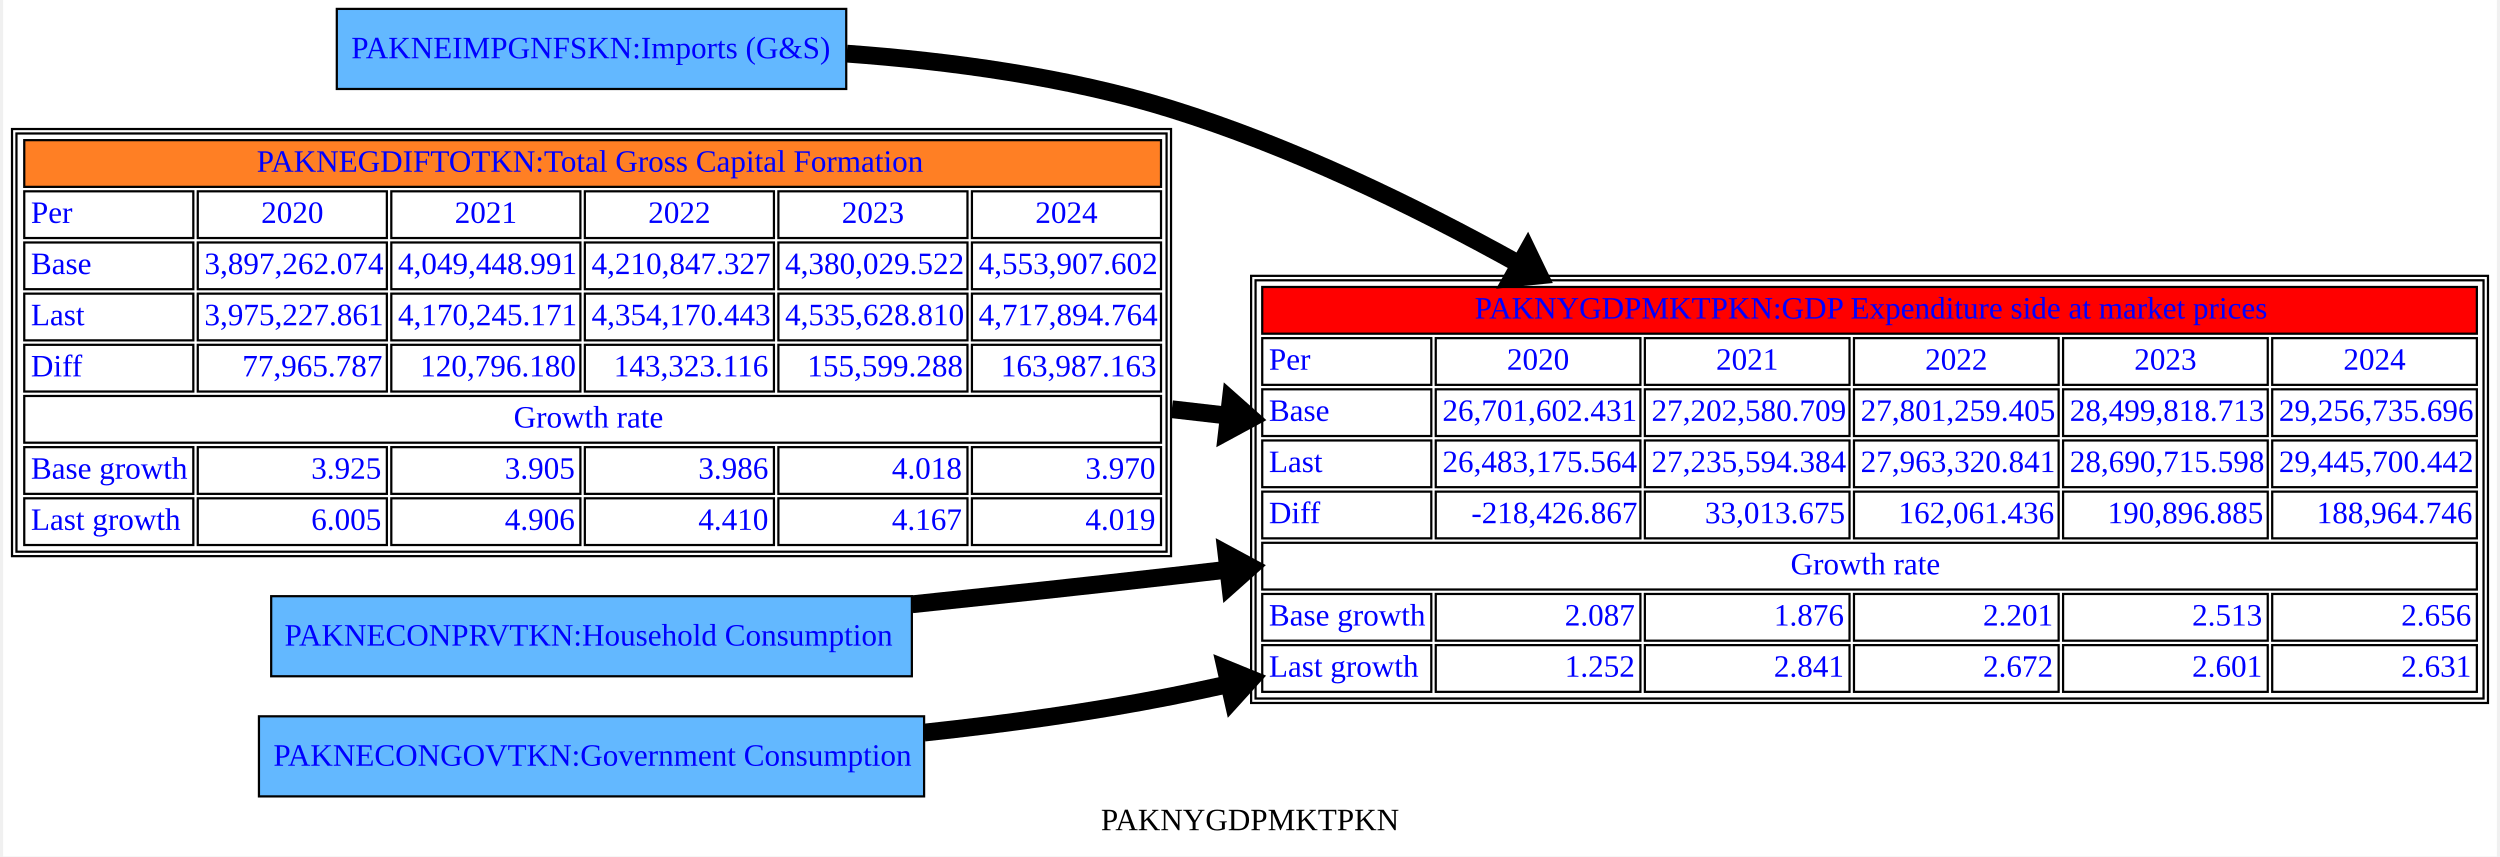
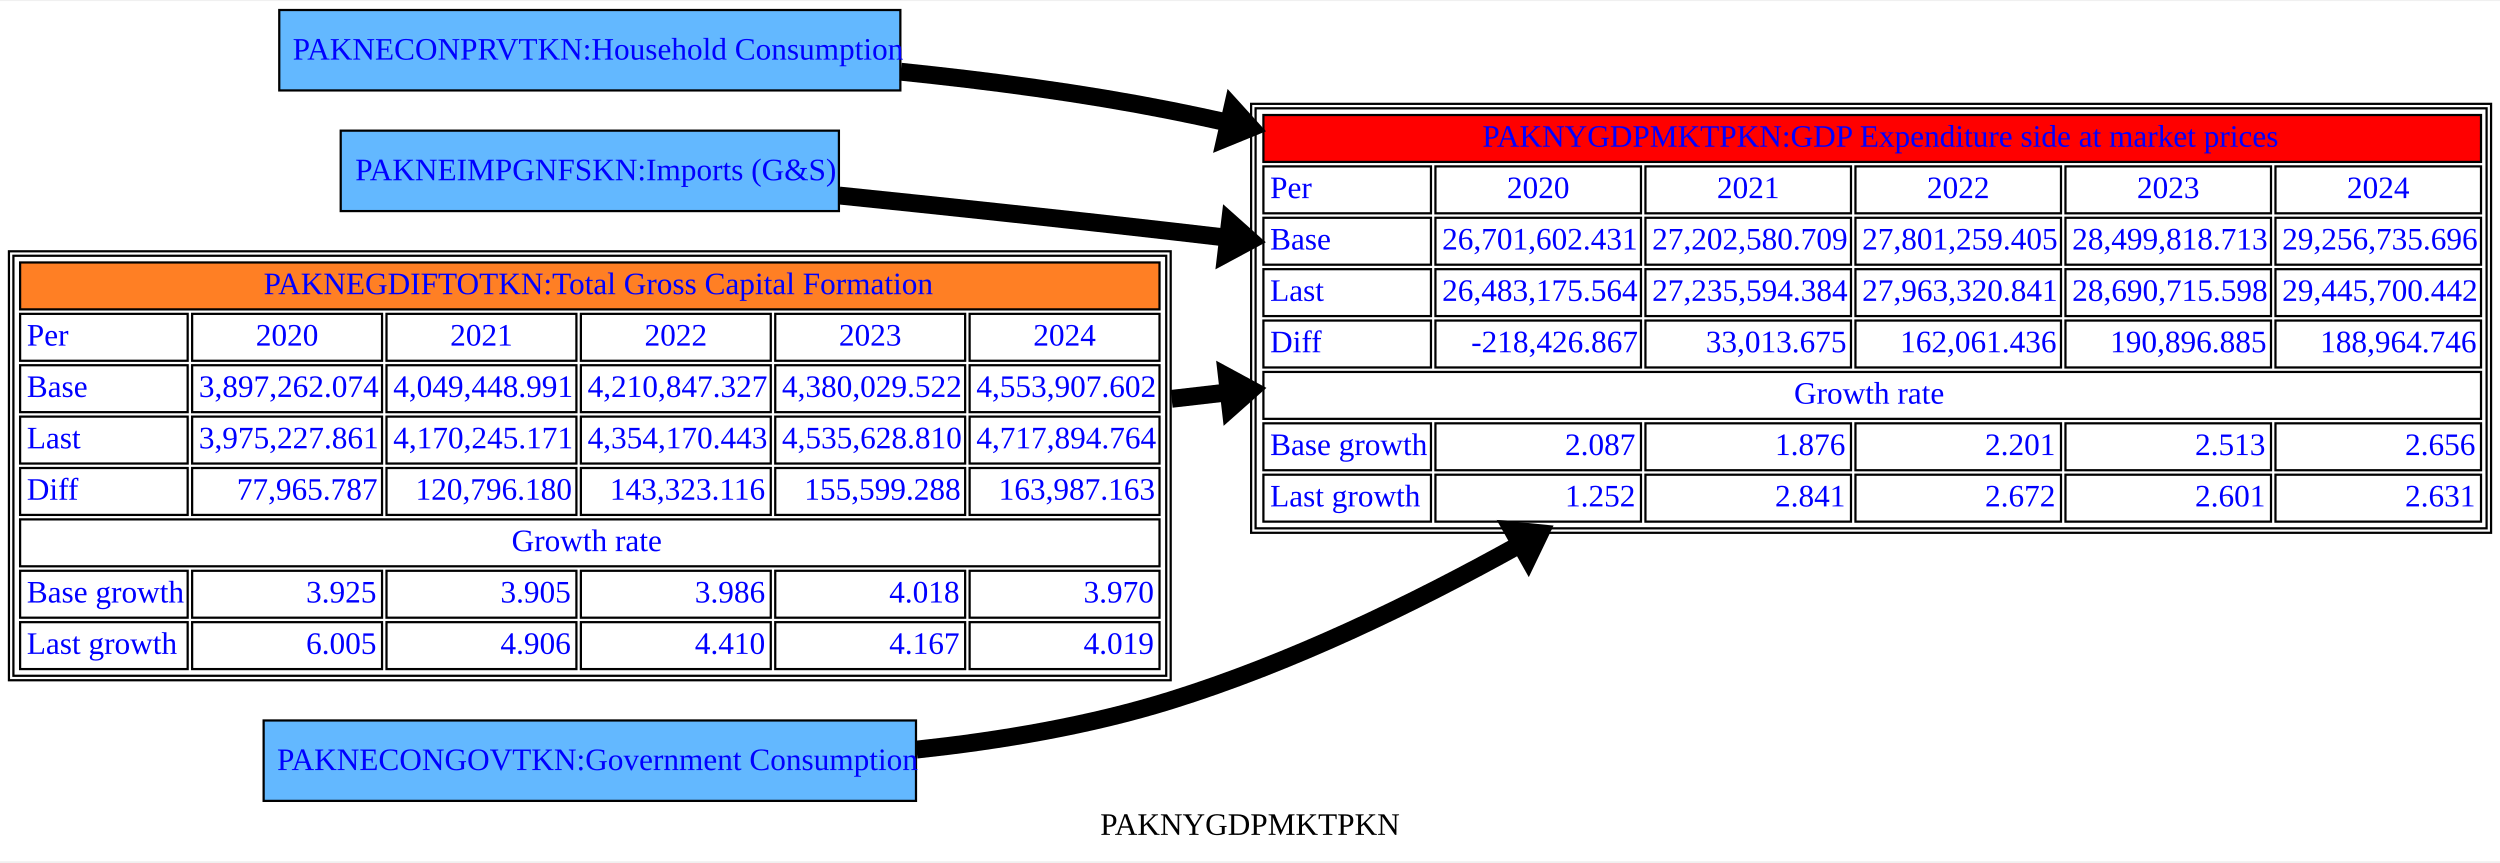
- <svg xmlns="http://www.w3.org/2000/svg" xmlns:xlink="http://www.w3.org/1999/xlink" width="432pt" height="148pt" viewBox="0.00 0.00 432.00 148.37">
-   <g id="graph0" class="graph" transform="scale(0.38537 0.38537) rotate(0) translate(4 381)">
-     <polygon fill="white" stroke="none" points="-4,4 -4,-381 1117,-381 1117,4 -4,4" />
-     <text text-anchor="middle" x="556.5" y="-7.8" font-family="Times New Roman,serif" font-size="14.00">PAKNYGDPMKTPKN</text>
+ <svg xmlns="http://www.w3.org/2000/svg" xmlns:xlink="http://www.w3.org/1999/xlink" width="432pt" height="149pt" viewBox="0.00 0.00 432.00 148.63">
+   <g id="graph0" class="graph" transform="scale(0.386059 0.386059) rotate(0) translate(4 381)">
+     <polygon fill="white" stroke="transparent" points="-4,4 -4,-381 1115,-381 1115,4 -4,4" />
+     <text text-anchor="middle" x="555.5" y="-7.8" font-family="Times New Roman,serif" font-size="14.00">PAKNYGDPMKTPKN</text>
    <g id="node1" class="node">
      <g id="a_node1">
+         <a xlink:title="Household Consumption FRML &lt;Z,EXO&gt; PAKNECONPRVTKN = (PAKNECONPRVTKN(-1)*EXP(-PAKNECONPRVTKN_A+ (-0.2*(LOG(PAKNECONPRVTKN(-1))-LOG((PAKNYYWBTOTLCN(-1)*(1-PAKGGREVDRCTXN(-1)/100))/PAKNECONPRVTXN(-1)))+1*((LOG((PAKNYYWBTOTLCN*(1-PAKGGREVDRCTXN/100))/PAKNECONPRVTXN))-(LOG((PAKNYYWBTOTLCN(-1)*(1-PAKGGREVDRCTXN(-1)/100))/PAKNECONPRVTXN(-1))))+0.0303228629698929+0.0163839011059956*DURING_2010-0.3*(PAKFMLBLPOLYXN/100-((LOG(PAKNECONPRVTXN))-(LOG(PAKNECONPRVTXN(-1)))))) )) * (1-PAKNECONPRVTKN_D)+ PAKNECONPRVTKN_X*PAKNECONPRVTKN_D  $">
+           <polygon fill="#63b8ff" stroke="black" points="399,-377 121,-377 121,-341 399,-341 399,-377" />
+           <text text-anchor="start" x="127" y="-354.8" font-family="Times New Roman,serif" font-size="14.00" fill="blue">PAKNECONPRVTKN:Household Consumption</text>
+         </a>
+       </g>
+     </g>
+     <g id="node2" class="node">
+       <polygon fill="transparent" stroke="black" points="1111,-335 556,-335 556,-143 1111,-143 1111,-335" />
+       <g id="a_node2_0">
+         <a xlink:href="bogus" xlink:title="GDP Expenditure side at market prices FRML  &lt;&gt; PAKNYGDPMKTPKN = PAKNECONPRVTKN+PAKNECONGOVTKN+PAKNEGDIFTOTKN+PAKNEGDISTKBKN+PAKNEEXPGNFSKN-PAKNEIMPGNFSKN+PAKNYGDPDISCKN+PAKADAP*PAKDISPREPKN $">
+           <polygon fill="red" stroke="transparent" points="561.5,-309 561.5,-330 1106.5,-330 1106.5,-309 561.5,-309" />
+           <polygon fill="none" stroke="black" points="561.5,-309 561.5,-330 1106.5,-330 1106.5,-309 561.5,-309" />
+           <text text-anchor="start" x="659.5" y="-315.8" font-family="Times New Roman,serif" font-size="14.00" fill="blue">PAKNYGDPMKTPKN:GDP Expenditure side at market prices</text>
+         </a>
+       </g>
+       <polygon fill="none" stroke="black" points="561.5,-286 561.5,-307 636.5,-307 636.5,-286 561.5,-286" />
+       <text text-anchor="start" x="564.5" y="-292.8" font-family="Times New Roman,serif" font-size="14.00" fill="blue">Per</text>
+       <polygon fill="none" stroke="black" points="638.5,-286 638.5,-307 730.5,-307 730.5,-286 638.5,-286" />
+       <text text-anchor="start" x="670.5" y="-292.8" font-family="Times New Roman,serif" font-size="14.00" fill="blue">2020</text>
+       <polygon fill="none" stroke="black" points="732.5,-286 732.5,-307 824.5,-307 824.5,-286 732.5,-286" />
+       <text text-anchor="start" x="764.5" y="-292.8" font-family="Times New Roman,serif" font-size="14.00" fill="blue">2021</text>
+       <polygon fill="none" stroke="black" points="826.5,-286 826.5,-307 918.5,-307 918.5,-286 826.5,-286" />
+       <text text-anchor="start" x="858.5" y="-292.8" font-family="Times New Roman,serif" font-size="14.00" fill="blue">2022</text>
+       <polygon fill="none" stroke="black" points="920.5,-286 920.5,-307 1012.5,-307 1012.5,-286 920.5,-286" />
+       <text text-anchor="start" x="952.5" y="-292.8" font-family="Times New Roman,serif" font-size="14.00" fill="blue">2023</text>
+       <polygon fill="none" stroke="black" points="1014.5,-286 1014.5,-307 1106.5,-307 1106.5,-286 1014.5,-286" />
+       <text text-anchor="start" x="1046.5" y="-292.8" font-family="Times New Roman,serif" font-size="14.00" fill="blue">2024</text>
+       <g id="a_node2_1">
+         <a xlink:href="bogus" xlink:title="Baseline values">
+           <polygon fill="none" stroke="black" points="561.5,-263 561.5,-284 636.5,-284 636.5,-263 561.5,-263" />
+           <text text-anchor="start" x="564.5" y="-269.8" font-family="Times New Roman,serif" font-size="14.00" fill="blue">Base</text>
+         </a>
+       </g>
+       <g id="a_node2_2">
+         <a xlink:href="bogus" xlink:title="Baseline values">
+           <polygon fill="none" stroke="black" points="638.5,-263 638.5,-284 730.5,-284 730.5,-263 638.5,-263" />
+           <text text-anchor="start" x="641.5" y="-269.8" font-family="Times New Roman,serif" font-size="14.00" fill="blue">26,701,602.431</text>
+         </a>
+       </g>
+       <g id="a_node2_3">
+         <a xlink:href="bogus" xlink:title="Baseline values">
+           <polygon fill="none" stroke="black" points="732.5,-263 732.5,-284 824.5,-284 824.5,-263 732.5,-263" />
+           <text text-anchor="start" x="735.5" y="-269.8" font-family="Times New Roman,serif" font-size="14.00" fill="blue">27,202,580.709</text>
+         </a>
+       </g>
+       <g id="a_node2_4">
+         <a xlink:href="bogus" xlink:title="Baseline values">
+           <polygon fill="none" stroke="black" points="826.5,-263 826.5,-284 918.5,-284 918.5,-263 826.5,-263" />
+           <text text-anchor="start" x="829.5" y="-269.8" font-family="Times New Roman,serif" font-size="14.00" fill="blue">27,801,259.405</text>
+         </a>
+       </g>
+       <g id="a_node2_5">
+         <a xlink:href="bogus" xlink:title="Baseline values">
+           <polygon fill="none" stroke="black" points="920.5,-263 920.5,-284 1012.5,-284 1012.5,-263 920.5,-263" />
+           <text text-anchor="start" x="923.5" y="-269.8" font-family="Times New Roman,serif" font-size="14.00" fill="blue">28,499,818.713</text>
+         </a>
+       </g>
+       <g id="a_node2_6">
+         <a xlink:href="bogus" xlink:title="Baseline values">
+           <polygon fill="none" stroke="black" points="1014.5,-263 1014.5,-284 1106.5,-284 1106.5,-263 1014.5,-263" />
+           <text text-anchor="start" x="1017.5" y="-269.8" font-family="Times New Roman,serif" font-size="14.00" fill="blue">29,256,735.696</text>
+         </a>
+       </g>
+       <g id="a_node2_7">
+         <a xlink:href="bogus" xlink:title="Latest run values">
+           <polygon fill="none" stroke="black" points="561.5,-240 561.5,-261 636.5,-261 636.5,-240 561.5,-240" />
+           <text text-anchor="start" x="564.5" y="-246.8" font-family="Times New Roman,serif" font-size="14.00" fill="blue">Last</text>
+         </a>
+       </g>
+       <polygon fill="none" stroke="black" points="638.5,-240 638.5,-261 730.5,-261 730.5,-240 638.5,-240" />
+       <text text-anchor="start" x="641.5" y="-246.8" font-family="Times New Roman,serif" font-size="14.00" fill="blue">26,483,175.564</text>
+       <polygon fill="none" stroke="black" points="732.5,-240 732.5,-261 824.5,-261 824.5,-240 732.5,-240" />
+       <text text-anchor="start" x="735.5" y="-246.8" font-family="Times New Roman,serif" font-size="14.00" fill="blue">27,235,594.384</text>
+       <polygon fill="none" stroke="black" points="826.5,-240 826.5,-261 918.5,-261 918.5,-240 826.5,-240" />
+       <text text-anchor="start" x="829.5" y="-246.8" font-family="Times New Roman,serif" font-size="14.00" fill="blue">27,963,320.841</text>
+       <polygon fill="none" stroke="black" points="920.5,-240 920.5,-261 1012.5,-261 1012.5,-240 920.5,-240" />
+       <text text-anchor="start" x="923.5" y="-246.8" font-family="Times New Roman,serif" font-size="14.00" fill="blue">28,690,715.598</text>
+       <polygon fill="none" stroke="black" points="1014.5,-240 1014.5,-261 1106.5,-261 1106.5,-240 1014.5,-240" />
+       <text text-anchor="start" x="1017.5" y="-246.8" font-family="Times New Roman,serif" font-size="14.00" fill="blue">29,445,700.442</text>
+       <g id="a_node2_8">
+         <a xlink:href="bogus" xlink:title="Difference between baseline and latest run">
+           <polygon fill="none" stroke="black" points="561.5,-217 561.5,-238 636.5,-238 636.5,-217 561.5,-217" />
+           <text text-anchor="start" x="564.5" y="-223.8" font-family="Times New Roman,serif" font-size="14.00" fill="blue">Diff</text>
+         </a>
+       </g>
+       <polygon fill="none" stroke="black" points="638.5,-217 638.5,-238 730.5,-238 730.5,-217 638.5,-217" />
+       <text text-anchor="start" x="654.5" y="-223.8" font-family="Times New Roman,serif" font-size="14.00" fill="blue">-218,426.867</text>
+       <polygon fill="none" stroke="black" points="732.5,-217 732.5,-238 824.5,-238 824.5,-217 732.5,-217" />
+       <text text-anchor="start" x="759.5" y="-223.8" font-family="Times New Roman,serif" font-size="14.00" fill="blue">33,013.675</text>
+       <polygon fill="none" stroke="black" points="826.5,-217 826.5,-238 918.5,-238 918.5,-217 826.5,-217" />
+       <text text-anchor="start" x="846.5" y="-223.8" font-family="Times New Roman,serif" font-size="14.00" fill="blue">162,061.436</text>
+       <polygon fill="none" stroke="black" points="920.5,-217 920.5,-238 1012.5,-238 1012.5,-217 920.5,-217" />
+       <text text-anchor="start" x="940.5" y="-223.8" font-family="Times New Roman,serif" font-size="14.00" fill="blue">190,896.885</text>
+       <polygon fill="none" stroke="black" points="1014.5,-217 1014.5,-238 1106.5,-238 1106.5,-217 1014.5,-217" />
+       <text text-anchor="start" x="1034.5" y="-223.8" font-family="Times New Roman,serif" font-size="14.00" fill="blue">188,964.746</text>
+       <polygon fill="none" stroke="black" points="561.5,-194 561.5,-215 1106.5,-215 1106.5,-194 561.5,-194" />
+       <text text-anchor="start" x="799" y="-200.8" font-family="Times New Roman,serif" font-size="14.00" fill="blue"> Growth rate</text>
+       <g id="a_node2_9">
+         <a xlink:href="bogus" xlink:title="Base growth Exogen">
+           <polygon fill="none" stroke="black" points="561.5,-171 561.5,-192 636.5,-192 636.5,-171 561.5,-171" />
+           <text text-anchor="start" x="564.5" y="-177.8" font-family="Times New Roman,serif" font-size="14.00" fill="blue">Base growth</text>
+         </a>
+       </g>
+       <polygon fill="none" stroke="black" points="638.5,-171 638.5,-192 730.5,-192 730.5,-171 638.5,-171" />
+       <text text-anchor="start" x="696.5" y="-177.8" font-family="Times New Roman,serif" font-size="14.00" fill="blue">2.087</text>
+       <polygon fill="none" stroke="black" points="732.5,-171 732.5,-192 824.5,-192 824.5,-171 732.5,-171" />
+       <text text-anchor="start" x="790.5" y="-177.8" font-family="Times New Roman,serif" font-size="14.00" fill="blue">1.876</text>
+       <polygon fill="none" stroke="black" points="826.5,-171 826.5,-192 918.5,-192 918.5,-171 826.5,-171" />
+       <text text-anchor="start" x="884.5" y="-177.8" font-family="Times New Roman,serif" font-size="14.00" fill="blue">2.201</text>
+       <polygon fill="none" stroke="black" points="920.5,-171 920.5,-192 1012.5,-192 1012.5,-171 920.5,-171" />
+       <text text-anchor="start" x="978.5" y="-177.8" font-family="Times New Roman,serif" font-size="14.00" fill="blue">2.513</text>
+       <polygon fill="none" stroke="black" points="1014.5,-171 1014.5,-192 1106.5,-192 1106.5,-171 1014.5,-171" />
+       <text text-anchor="start" x="1072.5" y="-177.8" font-family="Times New Roman,serif" font-size="14.00" fill="blue">2.656</text>
+       <g id="a_node2_10">
+         <a xlink:href="bogus" xlink:title="Last growth Exogen">
+           <polygon fill="none" stroke="black" points="561.5,-148 561.5,-169 636.5,-169 636.5,-148 561.5,-148" />
+           <text text-anchor="start" x="564.5" y="-154.8" font-family="Times New Roman,serif" font-size="14.00" fill="blue">Last growth</text>
+         </a>
+       </g>
+       <polygon fill="none" stroke="black" points="638.5,-148 638.5,-169 730.5,-169 730.5,-148 638.5,-148" />
+       <text text-anchor="start" x="696.5" y="-154.8" font-family="Times New Roman,serif" font-size="14.00" fill="blue">1.252</text>
+       <polygon fill="none" stroke="black" points="732.5,-148 732.5,-169 824.5,-169 824.5,-148 732.5,-148" />
+       <text text-anchor="start" x="790.5" y="-154.8" font-family="Times New Roman,serif" font-size="14.00" fill="blue">2.841</text>
+       <polygon fill="none" stroke="black" points="826.5,-148 826.5,-169 918.5,-169 918.5,-148 826.5,-148" />
+       <text text-anchor="start" x="884.5" y="-154.8" font-family="Times New Roman,serif" font-size="14.00" fill="blue">2.672</text>
+       <polygon fill="none" stroke="black" points="920.5,-148 920.5,-169 1012.5,-169 1012.5,-148 920.5,-148" />
+       <text text-anchor="start" x="978.5" y="-154.8" font-family="Times New Roman,serif" font-size="14.00" fill="blue">2.601</text>
+       <polygon fill="none" stroke="black" points="1014.5,-148 1014.5,-169 1106.5,-169 1106.5,-148 1014.5,-148" />
+       <text text-anchor="start" x="1072.5" y="-154.8" font-family="Times New Roman,serif" font-size="14.00" fill="blue">2.631</text>
+       <polygon fill="none" stroke="black" points="558,-145 558,-333 1109,-333 1109,-145 558,-145" />
+     </g>
+     <g id="edge1" class="edge">
+       <g id="a_edge1">
+         <a xlink:href="bogus" xlink:title=" PAKNECONPRVTKN -&gt; PAKNYGDPMKTPKN Min. att. -1557%  max: 290%">
+           <path fill="none" stroke="black" stroke-width="8" d="M399.15,-349.38C438.43,-345.36 481.09,-339.75 520,-332 528.57,-330.29 537.25,-328.45 545.98,-326.5" />
+           <polygon fill="black" stroke="black" stroke-width="8" points="547.66,-333.3 555.86,-324.26 544.56,-319.65 547.66,-333.3" />
+         </a>
+       </g>
+     </g>
+     <g id="node3" class="node">
+       <g id="a_node3">
        <a xlink:title="Imports (G&amp;S) FRML &lt;Z,EXO&gt; PAKNEIMPGNFSKN = (PAKNEIMPGNFSKN(-1)*EXP(-PAKNEIMPGNFSKN_A+ (-0.324143718656754*(LOG(PAKNEIMPGNFSKN(-1))-LOG(PAKNEGDETTOTKN(-1))+0.8*LOG(PAKNEIMPGNFSXN(-1)/PAKNYGDPFCSTXN(-1)))-0.583459272245018+1*((LOG(PAKNEGDETTOTKN))-(LOG(PAKNEGDETTOTKN(-1))))-0.0921874580409631*((LOG(PAKNEIMPGNFSXN/PAKNYGDPFCSTXN))-(LOG(PAKNEIMPGNFSXN(-1)/PAKNYGDPFCSTXN(-1))))-0.0361746331863615*DURING_2012) )) * (1-PAKNEIMPGNFSKN_D)+ PAKNEIMPGNFSKN_X*PAKNEIMPGNFSKN_D  $">
-           <polygon fill="#63b8ff" stroke="black" points="375,-377 146,-377 146,-341 375,-341 375,-377" />
-           <text text-anchor="start" x="152.5" y="-354.8" font-family="Times New Roman,serif" font-size="14.00" fill="blue">PAKNEIMPGNFSKN:Imports (G&amp;S)</text>
-         </a>
-       </g>
-     </g>
-     <g id="node4" class="node">
-       <polygon fill="none" stroke="black" points="1113,-257 557,-257 557,-65 1113,-65 1113,-257" />
-       <g id="a_node4_0">
-         <a xlink:href="bogus" xlink:title="GDP Expenditure side at market prices FRML  &lt;&gt; PAKNYGDPMKTPKN = PAKNECONPRVTKN+PAKNECONGOVTKN+PAKNEGDIFTOTKN+PAKNEGDISTKBKN+PAKNEEXPGNFSKN-PAKNEIMPGNFSKN+PAKNYGDPDISCKN+PAKADAP*PAKDISPREPKN $">
-           <polygon fill="red" stroke="none" points="562,-231 562,-252 1108,-252 1108,-231 562,-231" />
-           <polygon fill="none" stroke="black" points="562,-231 562,-252 1108,-252 1108,-231 562,-231" />
-           <text text-anchor="start" x="657.5" y="-237.8" font-family="Times New Roman,serif" font-size="14.00" fill="blue">PAKNYGDPMKTPKN:GDP Expenditure side at market prices</text>
-         </a>
-       </g>
-       <polygon fill="none" stroke="black" points="562,-208 562,-229 638,-229 638,-208 562,-208" />
-       <text text-anchor="start" x="565" y="-214.8" font-family="Times New Roman,serif" font-size="14.00" fill="blue">Per</text>
-       <polygon fill="none" stroke="black" points="640,-208 640,-229 732,-229 732,-208 640,-208" />
-       <text text-anchor="start" x="672" y="-214.8" font-family="Times New Roman,serif" font-size="14.00" fill="blue">2020</text>
-       <polygon fill="none" stroke="black" points="734,-208 734,-229 826,-229 826,-208 734,-208" />
-       <text text-anchor="start" x="766" y="-214.8" font-family="Times New Roman,serif" font-size="14.00" fill="blue">2021</text>
-       <polygon fill="none" stroke="black" points="828,-208 828,-229 920,-229 920,-208 828,-208" />
-       <text text-anchor="start" x="860" y="-214.8" font-family="Times New Roman,serif" font-size="14.00" fill="blue">2022</text>
-       <polygon fill="none" stroke="black" points="922,-208 922,-229 1014,-229 1014,-208 922,-208" />
-       <text text-anchor="start" x="954" y="-214.8" font-family="Times New Roman,serif" font-size="14.00" fill="blue">2023</text>
-       <polygon fill="none" stroke="black" points="1016,-208 1016,-229 1108,-229 1108,-208 1016,-208" />
-       <text text-anchor="start" x="1048" y="-214.8" font-family="Times New Roman,serif" font-size="14.00" fill="blue">2024</text>
-       <g id="a_node4_1">
-         <a xlink:href="bogus" xlink:title="Baseline values">
-           <polygon fill="none" stroke="black" points="562,-185 562,-206 638,-206 638,-185 562,-185" />
-           <text text-anchor="start" x="565" y="-191.8" font-family="Times New Roman,serif" font-size="14.00" fill="blue">Base</text>
-         </a>
-       </g>
-       <g id="a_node4_2">
-         <a xlink:href="bogus" xlink:title="Baseline values">
-           <polygon fill="none" stroke="black" points="640,-185 640,-206 732,-206 732,-185 640,-185" />
-           <text text-anchor="start" x="643" y="-191.8" font-family="Times New Roman,serif" font-size="14.00" fill="blue">26,701,602.431</text>
-         </a>
-       </g>
-       <g id="a_node4_3">
-         <a xlink:href="bogus" xlink:title="Baseline values">
-           <polygon fill="none" stroke="black" points="734,-185 734,-206 826,-206 826,-185 734,-185" />
-           <text text-anchor="start" x="737" y="-191.8" font-family="Times New Roman,serif" font-size="14.00" fill="blue">27,202,580.709</text>
-         </a>
-       </g>
-       <g id="a_node4_4">
-         <a xlink:href="bogus" xlink:title="Baseline values">
-           <polygon fill="none" stroke="black" points="828,-185 828,-206 920,-206 920,-185 828,-185" />
-           <text text-anchor="start" x="831" y="-191.8" font-family="Times New Roman,serif" font-size="14.00" fill="blue">27,801,259.405</text>
-         </a>
-       </g>
-       <g id="a_node4_5">
-         <a xlink:href="bogus" xlink:title="Baseline values">
-           <polygon fill="none" stroke="black" points="922,-185 922,-206 1014,-206 1014,-185 922,-185" />
-           <text text-anchor="start" x="925" y="-191.8" font-family="Times New Roman,serif" font-size="14.00" fill="blue">28,499,818.713</text>
-         </a>
-       </g>
-       <g id="a_node4_6">
-         <a xlink:href="bogus" xlink:title="Baseline values">
-           <polygon fill="none" stroke="black" points="1016,-185 1016,-206 1108,-206 1108,-185 1016,-185" />
-           <text text-anchor="start" x="1019" y="-191.8" font-family="Times New Roman,serif" font-size="14.00" fill="blue">29,256,735.696</text>
-         </a>
-       </g>
-       <g id="a_node4_7">
-         <a xlink:href="bogus" xlink:title="Latest run values">
-           <polygon fill="none" stroke="black" points="562,-162 562,-183 638,-183 638,-162 562,-162" />
-           <text text-anchor="start" x="565" y="-168.8" font-family="Times New Roman,serif" font-size="14.00" fill="blue">Last</text>
-         </a>
-       </g>
-       <polygon fill="none" stroke="black" points="640,-162 640,-183 732,-183 732,-162 640,-162" />
-       <text text-anchor="start" x="643" y="-168.8" font-family="Times New Roman,serif" font-size="14.00" fill="blue">26,483,175.564</text>
-       <polygon fill="none" stroke="black" points="734,-162 734,-183 826,-183 826,-162 734,-162" />
-       <text text-anchor="start" x="737" y="-168.8" font-family="Times New Roman,serif" font-size="14.00" fill="blue">27,235,594.384</text>
-       <polygon fill="none" stroke="black" points="828,-162 828,-183 920,-183 920,-162 828,-162" />
-       <text text-anchor="start" x="831" y="-168.8" font-family="Times New Roman,serif" font-size="14.00" fill="blue">27,963,320.841</text>
-       <polygon fill="none" stroke="black" points="922,-162 922,-183 1014,-183 1014,-162 922,-162" />
-       <text text-anchor="start" x="925" y="-168.8" font-family="Times New Roman,serif" font-size="14.00" fill="blue">28,690,715.598</text>
-       <polygon fill="none" stroke="black" points="1016,-162 1016,-183 1108,-183 1108,-162 1016,-162" />
-       <text text-anchor="start" x="1019" y="-168.8" font-family="Times New Roman,serif" font-size="14.00" fill="blue">29,445,700.442</text>
-       <g id="a_node4_8">
-         <a xlink:href="bogus" xlink:title="Difference between baseline and latest run">
-           <polygon fill="none" stroke="black" points="562,-139 562,-160 638,-160 638,-139 562,-139" />
-           <text text-anchor="start" x="565" y="-145.8" font-family="Times New Roman,serif" font-size="14.00" fill="blue">Diff</text>
-         </a>
-       </g>
-       <polygon fill="none" stroke="black" points="640,-139 640,-160 732,-160 732,-139 640,-139" />
-       <text text-anchor="start" x="656" y="-145.8" font-family="Times New Roman,serif" font-size="14.00" fill="blue">-218,426.867</text>
-       <polygon fill="none" stroke="black" points="734,-139 734,-160 826,-160 826,-139 734,-139" />
-       <text text-anchor="start" x="761" y="-145.8" font-family="Times New Roman,serif" font-size="14.00" fill="blue">33,013.675</text>
-       <polygon fill="none" stroke="black" points="828,-139 828,-160 920,-160 920,-139 828,-139" />
-       <text text-anchor="start" x="848" y="-145.8" font-family="Times New Roman,serif" font-size="14.00" fill="blue">162,061.436</text>
-       <polygon fill="none" stroke="black" points="922,-139 922,-160 1014,-160 1014,-139 922,-139" />
-       <text text-anchor="start" x="942" y="-145.8" font-family="Times New Roman,serif" font-size="14.00" fill="blue">190,896.885</text>
-       <polygon fill="none" stroke="black" points="1016,-139 1016,-160 1108,-160 1108,-139 1016,-139" />
-       <text text-anchor="start" x="1036" y="-145.8" font-family="Times New Roman,serif" font-size="14.00" fill="blue">188,964.746</text>
-       <polygon fill="none" stroke="black" points="562,-116 562,-137 1108,-137 1108,-116 562,-116" />
-       <text text-anchor="start" x="799.5" y="-122.8" font-family="Times New Roman,serif" font-size="14.00" fill="blue"> Growth rate</text>
-       <g id="a_node4_9">
-         <a xlink:href="bogus" xlink:title="Base growth Exogen">
-           <polygon fill="none" stroke="black" points="562,-93 562,-114 638,-114 638,-93 562,-93" />
-           <text text-anchor="start" x="565" y="-99.8" font-family="Times New Roman,serif" font-size="14.00" fill="blue">Base growth</text>
-         </a>
-       </g>
-       <polygon fill="none" stroke="black" points="640,-93 640,-114 732,-114 732,-93 640,-93" />
-       <text text-anchor="start" x="698" y="-99.8" font-family="Times New Roman,serif" font-size="14.00" fill="blue">2.087</text>
-       <polygon fill="none" stroke="black" points="734,-93 734,-114 826,-114 826,-93 734,-93" />
-       <text text-anchor="start" x="792" y="-99.8" font-family="Times New Roman,serif" font-size="14.00" fill="blue">1.876</text>
-       <polygon fill="none" stroke="black" points="828,-93 828,-114 920,-114 920,-93 828,-93" />
-       <text text-anchor="start" x="886" y="-99.8" font-family="Times New Roman,serif" font-size="14.00" fill="blue">2.201</text>
-       <polygon fill="none" stroke="black" points="922,-93 922,-114 1014,-114 1014,-93 922,-93" />
-       <text text-anchor="start" x="980" y="-99.8" font-family="Times New Roman,serif" font-size="14.00" fill="blue">2.513</text>
-       <polygon fill="none" stroke="black" points="1016,-93 1016,-114 1108,-114 1108,-93 1016,-93" />
-       <text text-anchor="start" x="1074" y="-99.8" font-family="Times New Roman,serif" font-size="14.00" fill="blue">2.656</text>
-       <g id="a_node4_10">
-         <a xlink:href="bogus" xlink:title="Last growth Exogen">
-           <polygon fill="none" stroke="black" points="562,-70 562,-91 638,-91 638,-70 562,-70" />
-           <text text-anchor="start" x="565" y="-76.8" font-family="Times New Roman,serif" font-size="14.00" fill="blue">Last growth</text>
-         </a>
-       </g>
-       <polygon fill="none" stroke="black" points="640,-70 640,-91 732,-91 732,-70 640,-70" />
-       <text text-anchor="start" x="698" y="-76.8" font-family="Times New Roman,serif" font-size="14.00" fill="blue">1.252</text>
-       <polygon fill="none" stroke="black" points="734,-70 734,-91 826,-91 826,-70 734,-70" />
-       <text text-anchor="start" x="792" y="-76.8" font-family="Times New Roman,serif" font-size="14.00" fill="blue">2.841</text>
-       <polygon fill="none" stroke="black" points="828,-70 828,-91 920,-91 920,-70 828,-70" />
-       <text text-anchor="start" x="886" y="-76.8" font-family="Times New Roman,serif" font-size="14.00" fill="blue">2.672</text>
-       <polygon fill="none" stroke="black" points="922,-70 922,-91 1014,-91 1014,-70 922,-70" />
-       <text text-anchor="start" x="980" y="-76.8" font-family="Times New Roman,serif" font-size="14.00" fill="blue">2.601</text>
-       <polygon fill="none" stroke="black" points="1016,-70 1016,-91 1108,-91 1108,-70 1016,-70" />
-       <text text-anchor="start" x="1074" y="-76.8" font-family="Times New Roman,serif" font-size="14.00" fill="blue">2.631</text>
-       <polygon fill="none" stroke="black" points="559,-67 559,-255 1111,-255 1111,-67 559,-67" />
+           <polygon fill="#63b8ff" stroke="black" points="371.5,-323 148.5,-323 148.5,-287 371.5,-287 371.5,-323" />
+           <text text-anchor="start" x="155" y="-300.8" font-family="Times New Roman,serif" font-size="14.00" fill="blue">PAKNEIMPGNFSKN:Imports (G&amp;S)</text>
+         </a>
+       </g>
    </g>
    <g id="edge3" class="edge">
      <g id="a_edge3">
        <a xlink:href="bogus" xlink:title=" PAKNEIMPGNFSKN -&gt; PAKNYGDPMKTPKN Min. att. -46%  max: 456%">
-           <path fill="none" stroke="black" stroke-width="8" d="M375.223,-356.897C421.304,-353.555 474.509,-346.475 521,-332 574.431,-315.364 629.146,-289.162 677.578,-262.222" />
-           <polygon fill="black" stroke="black" stroke-width="8" points="681.255,-268.186 686.547,-257.185 674.4,-255.979 681.255,-268.186" />
-         </a>
-       </g>
-     </g>
-     <g id="node2" class="node">
-       <polygon fill="none" stroke="black" points="521,-323 0,-323 0,-131 521,-131 521,-323" />
-       <g id="a_node2_11">
+           <path fill="none" stroke="black" stroke-width="8" d="M371.65,-293.96C417.57,-289.25 471.38,-283.57 520,-278 528.39,-277.04 536.91,-276.05 545.51,-275.04" />
+           <polygon fill="black" stroke="black" stroke-width="8" points="546.53,-281.97 555.64,-273.85 544.89,-268.07 546.53,-281.97" />
+         </a>
+       </g>
+     </g>
+     <g id="node4" class="node">
+       <polygon fill="transparent" stroke="black" points="520,-269 0,-269 0,-77 520,-77 520,-269" />
+       <g id="a_node4_11">
        <a xlink:href="bogus" xlink:title="Total Gross Capital Formation FRML  &lt;&gt; PAKNEGDIFTOTKN = PAKNEGDIFGOVKN+PAKNEGDIFPRVKN $">
-           <polygon fill="#ff7f24" stroke="none" points="5.5,-297 5.5,-318 516.5,-318 516.5,-297 5.5,-297" />
-           <polygon fill="none" stroke="black" points="5.5,-297 5.5,-318 516.5,-318 516.5,-297 5.5,-297" />
-           <text text-anchor="start" x="110" y="-303.8" font-family="Times New Roman,serif" font-size="14.00" fill="blue">PAKNEGDIFTOTKN:Total Gross Capital Formation</text>
-         </a>
-       </g>
-       <polygon fill="none" stroke="black" points="5.5,-274 5.5,-295 81.5,-295 81.5,-274 5.5,-274" />
-       <text text-anchor="start" x="8.5" y="-280.8" font-family="Times New Roman,serif" font-size="14.00" fill="blue">Per</text>
-       <polygon fill="none" stroke="black" points="83.5,-274 83.5,-295 168.5,-295 168.5,-274 83.5,-274" />
-       <text text-anchor="start" x="112" y="-280.8" font-family="Times New Roman,serif" font-size="14.00" fill="blue">2020</text>
-       <polygon fill="none" stroke="black" points="170.5,-274 170.5,-295 255.5,-295 255.5,-274 170.5,-274" />
-       <text text-anchor="start" x="199" y="-280.8" font-family="Times New Roman,serif" font-size="14.00" fill="blue">2021</text>
-       <polygon fill="none" stroke="black" points="257.5,-274 257.5,-295 342.5,-295 342.5,-274 257.5,-274" />
-       <text text-anchor="start" x="286" y="-280.8" font-family="Times New Roman,serif" font-size="14.00" fill="blue">2022</text>
-       <polygon fill="none" stroke="black" points="344.5,-274 344.5,-295 429.5,-295 429.5,-274 344.5,-274" />
-       <text text-anchor="start" x="373" y="-280.8" font-family="Times New Roman,serif" font-size="14.00" fill="blue">2023</text>
-       <polygon fill="none" stroke="black" points="431.5,-274 431.5,-295 516.5,-295 516.5,-274 431.5,-274" />
-       <text text-anchor="start" x="460" y="-280.8" font-family="Times New Roman,serif" font-size="14.00" fill="blue">2024</text>
-       <g id="a_node2_12">
-         <a xlink:href="bogus" xlink:title="Baseline values">
-           <polygon fill="none" stroke="black" points="5.5,-251 5.5,-272 81.5,-272 81.5,-251 5.5,-251" />
-           <text text-anchor="start" x="8.5" y="-257.8" font-family="Times New Roman,serif" font-size="14.00" fill="blue">Base</text>
-         </a>
-       </g>
-       <g id="a_node2_13">
-         <a xlink:href="bogus" xlink:title="Baseline values">
-           <polygon fill="none" stroke="black" points="83.5,-251 83.5,-272 168.5,-272 168.5,-251 83.5,-251" />
-           <text text-anchor="start" x="86.5" y="-257.8" font-family="Times New Roman,serif" font-size="14.00" fill="blue">3,897,262.074</text>
-         </a>
-       </g>
-       <g id="a_node2_14">
-         <a xlink:href="bogus" xlink:title="Baseline values">
-           <polygon fill="none" stroke="black" points="170.5,-251 170.5,-272 255.5,-272 255.5,-251 170.5,-251" />
-           <text text-anchor="start" x="173.5" y="-257.8" font-family="Times New Roman,serif" font-size="14.00" fill="blue">4,049,448.991</text>
-         </a>
-       </g>
-       <g id="a_node2_15">
-         <a xlink:href="bogus" xlink:title="Baseline values">
-           <polygon fill="none" stroke="black" points="257.5,-251 257.5,-272 342.5,-272 342.5,-251 257.5,-251" />
-           <text text-anchor="start" x="260.5" y="-257.8" font-family="Times New Roman,serif" font-size="14.00" fill="blue">4,210,847.327</text>
-         </a>
-       </g>
-       <g id="a_node2_16">
-         <a xlink:href="bogus" xlink:title="Baseline values">
-           <polygon fill="none" stroke="black" points="344.5,-251 344.5,-272 429.5,-272 429.5,-251 344.5,-251" />
-           <text text-anchor="start" x="347.5" y="-257.8" font-family="Times New Roman,serif" font-size="14.00" fill="blue">4,380,029.522</text>
-         </a>
-       </g>
-       <g id="a_node2_17">
-         <a xlink:href="bogus" xlink:title="Baseline values">
-           <polygon fill="none" stroke="black" points="431.5,-251 431.5,-272 516.5,-272 516.5,-251 431.5,-251" />
-           <text text-anchor="start" x="434.5" y="-257.8" font-family="Times New Roman,serif" font-size="14.00" fill="blue">4,553,907.602</text>
-         </a>
-       </g>
-       <g id="a_node2_18">
+           <polygon fill="#ff7f24" stroke="transparent" points="5,-243 5,-264 515,-264 515,-243 5,-243" />
+           <polygon fill="none" stroke="black" points="5,-243 5,-264 515,-264 515,-243 5,-243" />
+           <text text-anchor="start" x="114" y="-249.8" font-family="Times New Roman,serif" font-size="14.00" fill="blue">PAKNEGDIFTOTKN:Total Gross Capital Formation</text>
+         </a>
+       </g>
+       <polygon fill="none" stroke="black" points="5,-220 5,-241 80,-241 80,-220 5,-220" />
+       <text text-anchor="start" x="8" y="-226.8" font-family="Times New Roman,serif" font-size="14.00" fill="blue">Per</text>
+       <polygon fill="none" stroke="black" points="82,-220 82,-241 167,-241 167,-220 82,-220" />
+       <text text-anchor="start" x="110.5" y="-226.8" font-family="Times New Roman,serif" font-size="14.00" fill="blue">2020</text>
+       <polygon fill="none" stroke="black" points="169,-220 169,-241 254,-241 254,-220 169,-220" />
+       <text text-anchor="start" x="197.5" y="-226.8" font-family="Times New Roman,serif" font-size="14.00" fill="blue">2021</text>
+       <polygon fill="none" stroke="black" points="256,-220 256,-241 341,-241 341,-220 256,-220" />
+       <text text-anchor="start" x="284.5" y="-226.8" font-family="Times New Roman,serif" font-size="14.00" fill="blue">2022</text>
+       <polygon fill="none" stroke="black" points="343,-220 343,-241 428,-241 428,-220 343,-220" />
+       <text text-anchor="start" x="371.5" y="-226.8" font-family="Times New Roman,serif" font-size="14.00" fill="blue">2023</text>
+       <polygon fill="none" stroke="black" points="430,-220 430,-241 515,-241 515,-220 430,-220" />
+       <text text-anchor="start" x="458.5" y="-226.8" font-family="Times New Roman,serif" font-size="14.00" fill="blue">2024</text>
+       <g id="a_node4_12">
+         <a xlink:href="bogus" xlink:title="Baseline values">
+           <polygon fill="none" stroke="black" points="5,-197 5,-218 80,-218 80,-197 5,-197" />
+           <text text-anchor="start" x="8" y="-203.8" font-family="Times New Roman,serif" font-size="14.00" fill="blue">Base</text>
+         </a>
+       </g>
+       <g id="a_node4_13">
+         <a xlink:href="bogus" xlink:title="Baseline values">
+           <polygon fill="none" stroke="black" points="82,-197 82,-218 167,-218 167,-197 82,-197" />
+           <text text-anchor="start" x="85" y="-203.8" font-family="Times New Roman,serif" font-size="14.00" fill="blue">3,897,262.074</text>
+         </a>
+       </g>
+       <g id="a_node4_14">
+         <a xlink:href="bogus" xlink:title="Baseline values">
+           <polygon fill="none" stroke="black" points="169,-197 169,-218 254,-218 254,-197 169,-197" />
+           <text text-anchor="start" x="172" y="-203.8" font-family="Times New Roman,serif" font-size="14.00" fill="blue">4,049,448.991</text>
+         </a>
+       </g>
+       <g id="a_node4_15">
+         <a xlink:href="bogus" xlink:title="Baseline values">
+           <polygon fill="none" stroke="black" points="256,-197 256,-218 341,-218 341,-197 256,-197" />
+           <text text-anchor="start" x="259" y="-203.8" font-family="Times New Roman,serif" font-size="14.00" fill="blue">4,210,847.327</text>
+         </a>
+       </g>
+       <g id="a_node4_16">
+         <a xlink:href="bogus" xlink:title="Baseline values">
+           <polygon fill="none" stroke="black" points="343,-197 343,-218 428,-218 428,-197 343,-197" />
+           <text text-anchor="start" x="346" y="-203.8" font-family="Times New Roman,serif" font-size="14.00" fill="blue">4,380,029.522</text>
+         </a>
+       </g>
+       <g id="a_node4_17">
+         <a xlink:href="bogus" xlink:title="Baseline values">
+           <polygon fill="none" stroke="black" points="430,-197 430,-218 515,-218 515,-197 430,-197" />
+           <text text-anchor="start" x="433" y="-203.8" font-family="Times New Roman,serif" font-size="14.00" fill="blue">4,553,907.602</text>
+         </a>
+       </g>
+       <g id="a_node4_18">
        <a xlink:href="bogus" xlink:title="Latest run values">
-           <polygon fill="none" stroke="black" points="5.5,-228 5.5,-249 81.5,-249 81.5,-228 5.5,-228" />
-           <text text-anchor="start" x="8.5" y="-234.8" font-family="Times New Roman,serif" font-size="14.00" fill="blue">Last</text>
-         </a>
-       </g>
-       <polygon fill="none" stroke="black" points="83.5,-228 83.5,-249 168.5,-249 168.5,-228 83.5,-228" />
-       <text text-anchor="start" x="86.5" y="-234.8" font-family="Times New Roman,serif" font-size="14.00" fill="blue">3,975,227.861</text>
-       <polygon fill="none" stroke="black" points="170.5,-228 170.5,-249 255.5,-249 255.5,-228 170.5,-228" />
-       <text text-anchor="start" x="173.5" y="-234.8" font-family="Times New Roman,serif" font-size="14.00" fill="blue">4,170,245.171</text>
-       <polygon fill="none" stroke="black" points="257.5,-228 257.5,-249 342.5,-249 342.5,-228 257.5,-228" />
-       <text text-anchor="start" x="260.5" y="-234.8" font-family="Times New Roman,serif" font-size="14.00" fill="blue">4,354,170.443</text>
-       <polygon fill="none" stroke="black" points="344.5,-228 344.5,-249 429.5,-249 429.5,-228 344.5,-228" />
-       <text text-anchor="start" x="347.5" y="-234.8" font-family="Times New Roman,serif" font-size="14.00" fill="blue">4,535,628.810</text>
-       <polygon fill="none" stroke="black" points="431.5,-228 431.5,-249 516.5,-249 516.5,-228 431.5,-228" />
-       <text text-anchor="start" x="434.5" y="-234.8" font-family="Times New Roman,serif" font-size="14.00" fill="blue">4,717,894.764</text>
-       <g id="a_node2_19">
+           <polygon fill="none" stroke="black" points="5,-174 5,-195 80,-195 80,-174 5,-174" />
+           <text text-anchor="start" x="8" y="-180.8" font-family="Times New Roman,serif" font-size="14.00" fill="blue">Last</text>
+         </a>
+       </g>
+       <polygon fill="none" stroke="black" points="82,-174 82,-195 167,-195 167,-174 82,-174" />
+       <text text-anchor="start" x="85" y="-180.8" font-family="Times New Roman,serif" font-size="14.00" fill="blue">3,975,227.861</text>
+       <polygon fill="none" stroke="black" points="169,-174 169,-195 254,-195 254,-174 169,-174" />
+       <text text-anchor="start" x="172" y="-180.8" font-family="Times New Roman,serif" font-size="14.00" fill="blue">4,170,245.171</text>
+       <polygon fill="none" stroke="black" points="256,-174 256,-195 341,-195 341,-174 256,-174" />
+       <text text-anchor="start" x="259" y="-180.8" font-family="Times New Roman,serif" font-size="14.00" fill="blue">4,354,170.443</text>
+       <polygon fill="none" stroke="black" points="343,-174 343,-195 428,-195 428,-174 343,-174" />
+       <text text-anchor="start" x="346" y="-180.8" font-family="Times New Roman,serif" font-size="14.00" fill="blue">4,535,628.810</text>
+       <polygon fill="none" stroke="black" points="430,-174 430,-195 515,-195 515,-174 430,-174" />
+       <text text-anchor="start" x="433" y="-180.8" font-family="Times New Roman,serif" font-size="14.00" fill="blue">4,717,894.764</text>
+       <g id="a_node4_19">
        <a xlink:href="bogus" xlink:title="Difference between baseline and latest run">
-           <polygon fill="none" stroke="black" points="5.5,-205 5.5,-226 81.5,-226 81.5,-205 5.5,-205" />
-           <text text-anchor="start" x="8.5" y="-211.8" font-family="Times New Roman,serif" font-size="14.00" fill="blue">Diff</text>
-         </a>
-       </g>
-       <polygon fill="none" stroke="black" points="83.5,-205 83.5,-226 168.5,-226 168.5,-205 83.5,-205" />
-       <text text-anchor="start" x="103.5" y="-211.8" font-family="Times New Roman,serif" font-size="14.00" fill="blue">77,965.787</text>
-       <polygon fill="none" stroke="black" points="170.5,-205 170.5,-226 255.5,-226 255.5,-205 170.5,-205" />
-       <text text-anchor="start" x="183.5" y="-211.8" font-family="Times New Roman,serif" font-size="14.00" fill="blue">120,796.180</text>
-       <polygon fill="none" stroke="black" points="257.5,-205 257.5,-226 342.5,-226 342.5,-205 257.5,-205" />
-       <text text-anchor="start" x="270.5" y="-211.8" font-family="Times New Roman,serif" font-size="14.00" fill="blue">143,323.116</text>
-       <polygon fill="none" stroke="black" points="344.5,-205 344.5,-226 429.5,-226 429.5,-205 344.5,-205" />
-       <text text-anchor="start" x="357.5" y="-211.8" font-family="Times New Roman,serif" font-size="14.00" fill="blue">155,599.288</text>
-       <polygon fill="none" stroke="black" points="431.5,-205 431.5,-226 516.5,-226 516.5,-205 431.5,-205" />
-       <text text-anchor="start" x="444.5" y="-211.8" font-family="Times New Roman,serif" font-size="14.00" fill="blue">163,987.163</text>
-       <polygon fill="none" stroke="black" points="5.5,-182 5.5,-203 516.5,-203 516.5,-182 5.5,-182" />
-       <text text-anchor="start" x="225.5" y="-188.8" font-family="Times New Roman,serif" font-size="14.00" fill="blue"> Growth rate</text>
-       <g id="a_node2_20">
+           <polygon fill="none" stroke="black" points="5,-151 5,-172 80,-172 80,-151 5,-151" />
+           <text text-anchor="start" x="8" y="-157.8" font-family="Times New Roman,serif" font-size="14.00" fill="blue">Diff</text>
+         </a>
+       </g>
+       <polygon fill="none" stroke="black" points="82,-151 82,-172 167,-172 167,-151 82,-151" />
+       <text text-anchor="start" x="102" y="-157.8" font-family="Times New Roman,serif" font-size="14.00" fill="blue">77,965.787</text>
+       <polygon fill="none" stroke="black" points="169,-151 169,-172 254,-172 254,-151 169,-151" />
+       <text text-anchor="start" x="182" y="-157.8" font-family="Times New Roman,serif" font-size="14.00" fill="blue">120,796.180</text>
+       <polygon fill="none" stroke="black" points="256,-151 256,-172 341,-172 341,-151 256,-151" />
+       <text text-anchor="start" x="269" y="-157.8" font-family="Times New Roman,serif" font-size="14.00" fill="blue">143,323.116</text>
+       <polygon fill="none" stroke="black" points="343,-151 343,-172 428,-172 428,-151 343,-151" />
+       <text text-anchor="start" x="356" y="-157.8" font-family="Times New Roman,serif" font-size="14.00" fill="blue">155,599.288</text>
+       <polygon fill="none" stroke="black" points="430,-151 430,-172 515,-172 515,-151 430,-151" />
+       <text text-anchor="start" x="443" y="-157.8" font-family="Times New Roman,serif" font-size="14.00" fill="blue">163,987.163</text>
+       <polygon fill="none" stroke="black" points="5,-128 5,-149 515,-149 515,-128 5,-128" />
+       <text text-anchor="start" x="225" y="-134.8" font-family="Times New Roman,serif" font-size="14.00" fill="blue"> Growth rate</text>
+       <g id="a_node4_20">
        <a xlink:href="bogus" xlink:title="Base growth Exogen">
-           <polygon fill="none" stroke="black" points="5.5,-159 5.5,-180 81.5,-180 81.5,-159 5.5,-159" />
-           <text text-anchor="start" x="8.5" y="-165.8" font-family="Times New Roman,serif" font-size="14.00" fill="blue">Base growth</text>
-         </a>
-       </g>
-       <polygon fill="none" stroke="black" points="83.5,-159 83.5,-180 168.5,-180 168.5,-159 83.5,-159" />
-       <text text-anchor="start" x="134.5" y="-165.8" font-family="Times New Roman,serif" font-size="14.00" fill="blue">3.925</text>
-       <polygon fill="none" stroke="black" points="170.5,-159 170.5,-180 255.5,-180 255.5,-159 170.5,-159" />
-       <text text-anchor="start" x="221.5" y="-165.8" font-family="Times New Roman,serif" font-size="14.00" fill="blue">3.905</text>
-       <polygon fill="none" stroke="black" points="257.5,-159 257.5,-180 342.5,-180 342.5,-159 257.5,-159" />
-       <text text-anchor="start" x="308.5" y="-165.8" font-family="Times New Roman,serif" font-size="14.00" fill="blue">3.986</text>
-       <polygon fill="none" stroke="black" points="344.5,-159 344.5,-180 429.5,-180 429.5,-159 344.5,-159" />
-       <text text-anchor="start" x="395.5" y="-165.8" font-family="Times New Roman,serif" font-size="14.00" fill="blue">4.018</text>
-       <polygon fill="none" stroke="black" points="431.5,-159 431.5,-180 516.5,-180 516.5,-159 431.5,-159" />
-       <text text-anchor="start" x="482.5" y="-165.8" font-family="Times New Roman,serif" font-size="14.00" fill="blue">3.970</text>
-       <g id="a_node2_21">
+           <polygon fill="none" stroke="black" points="5,-105 5,-126 80,-126 80,-105 5,-105" />
+           <text text-anchor="start" x="8" y="-111.8" font-family="Times New Roman,serif" font-size="14.00" fill="blue">Base growth</text>
+         </a>
+       </g>
+       <polygon fill="none" stroke="black" points="82,-105 82,-126 167,-126 167,-105 82,-105" />
+       <text text-anchor="start" x="133" y="-111.8" font-family="Times New Roman,serif" font-size="14.00" fill="blue">3.925</text>
+       <polygon fill="none" stroke="black" points="169,-105 169,-126 254,-126 254,-105 169,-105" />
+       <text text-anchor="start" x="220" y="-111.8" font-family="Times New Roman,serif" font-size="14.00" fill="blue">3.905</text>
+       <polygon fill="none" stroke="black" points="256,-105 256,-126 341,-126 341,-105 256,-105" />
+       <text text-anchor="start" x="307" y="-111.8" font-family="Times New Roman,serif" font-size="14.00" fill="blue">3.986</text>
+       <polygon fill="none" stroke="black" points="343,-105 343,-126 428,-126 428,-105 343,-105" />
+       <text text-anchor="start" x="394" y="-111.8" font-family="Times New Roman,serif" font-size="14.00" fill="blue">4.018</text>
+       <polygon fill="none" stroke="black" points="430,-105 430,-126 515,-126 515,-105 430,-105" />
+       <text text-anchor="start" x="481" y="-111.8" font-family="Times New Roman,serif" font-size="14.00" fill="blue">3.970</text>
+       <g id="a_node4_21">
        <a xlink:href="bogus" xlink:title="Last growth Exogen">
-           <polygon fill="none" stroke="black" points="5.5,-136 5.5,-157 81.5,-157 81.5,-136 5.5,-136" />
-           <text text-anchor="start" x="8.5" y="-142.8" font-family="Times New Roman,serif" font-size="14.00" fill="blue">Last growth</text>
-         </a>
-       </g>
-       <polygon fill="none" stroke="black" points="83.5,-136 83.5,-157 168.5,-157 168.5,-136 83.5,-136" />
-       <text text-anchor="start" x="134.5" y="-142.8" font-family="Times New Roman,serif" font-size="14.00" fill="blue">6.005</text>
-       <polygon fill="none" stroke="black" points="170.5,-136 170.5,-157 255.5,-157 255.5,-136 170.5,-136" />
-       <text text-anchor="start" x="221.5" y="-142.8" font-family="Times New Roman,serif" font-size="14.00" fill="blue">4.906</text>
-       <polygon fill="none" stroke="black" points="257.5,-136 257.5,-157 342.5,-157 342.5,-136 257.5,-136" />
-       <text text-anchor="start" x="308.5" y="-142.8" font-family="Times New Roman,serif" font-size="14.00" fill="blue">4.410</text>
-       <polygon fill="none" stroke="black" points="344.5,-136 344.5,-157 429.5,-157 429.5,-136 344.5,-136" />
-       <text text-anchor="start" x="395.5" y="-142.8" font-family="Times New Roman,serif" font-size="14.00" fill="blue">4.167</text>
-       <polygon fill="none" stroke="black" points="431.5,-136 431.5,-157 516.5,-157 516.5,-136 431.5,-136" />
-       <text text-anchor="start" x="482.5" y="-142.8" font-family="Times New Roman,serif" font-size="14.00" fill="blue">4.019</text>
-       <polygon fill="none" stroke="black" points="2,-133 2,-321 519,-321 519,-133 2,-133" />
-     </g>
-     <g id="edge1" class="edge">
-       <g id="a_edge1">
+           <polygon fill="none" stroke="black" points="5,-82 5,-103 80,-103 80,-82 5,-82" />
+           <text text-anchor="start" x="8" y="-88.8" font-family="Times New Roman,serif" font-size="14.00" fill="blue">Last growth</text>
+         </a>
+       </g>
+       <polygon fill="none" stroke="black" points="82,-82 82,-103 167,-103 167,-82 82,-82" />
+       <text text-anchor="start" x="133" y="-88.8" font-family="Times New Roman,serif" font-size="14.00" fill="blue">6.005</text>
+       <polygon fill="none" stroke="black" points="169,-82 169,-103 254,-103 254,-82 169,-82" />
+       <text text-anchor="start" x="220" y="-88.8" font-family="Times New Roman,serif" font-size="14.00" fill="blue">4.906</text>
+       <polygon fill="none" stroke="black" points="256,-82 256,-103 341,-103 341,-82 256,-82" />
+       <text text-anchor="start" x="307" y="-88.8" font-family="Times New Roman,serif" font-size="14.00" fill="blue">4.410</text>
+       <polygon fill="none" stroke="black" points="343,-82 343,-103 428,-103 428,-82 343,-82" />
+       <text text-anchor="start" x="394" y="-88.8" font-family="Times New Roman,serif" font-size="14.00" fill="blue">4.167</text>
+       <polygon fill="none" stroke="black" points="430,-82 430,-103 515,-103 515,-82 430,-82" />
+       <text text-anchor="start" x="481" y="-88.8" font-family="Times New Roman,serif" font-size="14.00" fill="blue">4.019</text>
+       <polygon fill="none" stroke="black" points="2,-79 2,-267 518,-267 518,-79 2,-79" />
+     </g>
+     <g id="edge4" class="edge">
+       <g id="a_edge4">
        <a xlink:href="bogus" xlink:title=" PAKNEGDIFTOTKN -&gt; PAKNYGDPMKTPKN Min. att. -36%  max: 366%">
-           <path fill="none" stroke="black" stroke-width="8" d="M521.367,-197.042C529.866,-196.062 538.396,-195.078 546.927,-194.095" />
-           <polygon fill="black" stroke="black" stroke-width="8" points="547.808,-201.04 556.941,-192.94 546.205,-187.132 547.808,-201.04" />
-         </a>
-       </g>
-     </g>
-     <g id="node3" class="node">
-       <g id="a_node3">
-         <a xlink:title="Household Consumption FRML &lt;Z,EXO&gt; PAKNECONPRVTKN = (PAKNECONPRVTKN(-1)*EXP(-PAKNECONPRVTKN_A+ (-0.2*(LOG(PAKNECONPRVTKN(-1))-LOG((PAKNYYWBTOTLCN(-1)*(1-PAKGGREVDRCTXN(-1)/100))/PAKNECONPRVTXN(-1)))+1*((LOG((PAKNYYWBTOTLCN*(1-PAKGGREVDRCTXN/100))/PAKNECONPRVTXN))-(LOG((PAKNYYWBTOTLCN(-1)*(1-PAKGGREVDRCTXN(-1)/100))/PAKNECONPRVTXN(-1))))+0.0303228629698929+0.0163839011059956*DURING_2010-0.3*(PAKFMLBLPOLYXN/100-((LOG(PAKNECONPRVTXN))-(LOG(PAKNECONPRVTXN(-1)))))) )) * (1-PAKNECONPRVTKN_D)+ PAKNECONPRVTKN_X*PAKNECONPRVTKN_D  $">
-           <polygon fill="#63b8ff" stroke="black" points="404.5,-113 116.5,-113 116.5,-77 404.5,-77 404.5,-113" />
-           <text text-anchor="start" x="122.5" y="-90.8" font-family="Times New Roman,serif" font-size="14.00" fill="blue">PAKNECONPRVTKN:Household Consumption</text>
-         </a>
-       </g>
-     </g>
-     <g id="edge2" class="edge">
-       <g id="a_edge2">
-         <a xlink:href="bogus" xlink:title=" PAKNECONPRVTKN -&gt; PAKNYGDPMKTPKN Min. att. -1557%  max: 290%">
-           <path fill="none" stroke="black" stroke-width="8" d="M404.663,-109.37C442.508,-113.313 483.311,-117.692 521,-122 529.407,-122.961 537.94,-123.948 546.553,-124.955" />
-           <polygon fill="black" stroke="black" stroke-width="8" points="545.95,-131.932 556.697,-126.145 547.581,-118.027 545.95,-131.932" />
+           <path fill="none" stroke="black" stroke-width="8" d="M520.41,-202.96C528.9,-203.94 537.41,-204.92 545.93,-205.91" />
+           <polygon fill="black" stroke="black" stroke-width="8" points="545.19,-212.87 555.92,-207.06 546.79,-198.96 545.19,-212.87" />
        </a>
      </g>
    </g>
    <g id="node5" class="node">
      <g id="a_node5">
        <a xlink:title="Government Consumption FRML  &lt;&gt; PAKNECONGOVTKN = PAKNECONGOVTCN/PAKNECONGOVTXN $">
-           <polygon fill="#63b8ff" stroke="black" points="410,-59 111,-59 111,-23 410,-23 410,-59" />
-           <text text-anchor="start" x="117.5" y="-36.8" font-family="Times New Roman,serif" font-size="14.00" fill="blue">PAKNECONGOVTKN:Government Consumption</text>
-         </a>
-       </g>
-     </g>
-     <g id="edge4" class="edge">
-       <g id="a_edge4">
+           <polygon fill="#63b8ff" stroke="black" points="406,-59 114,-59 114,-23 406,-23 406,-59" />
+           <text text-anchor="start" x="120" y="-36.8" font-family="Times New Roman,serif" font-size="14.00" fill="blue">PAKNECONGOVTKN:Government Consumption</text>
+         </a>
+       </g>
+     </g>
+     <g id="edge2" class="edge">
+       <g id="a_edge2">
        <a xlink:href="bogus" xlink:title=" PAKNECONGOVTKN -&gt; PAKNYGDPMKTPKN Min. att. -108%  max: 835%">
-           <path fill="none" stroke="black" stroke-width="8" d="M410.077,-51.682C446.548,-55.615 485.348,-60.912 521,-68 529.584,-69.707 538.272,-71.546 547.019,-73.495" />
-           <polygon fill="black" stroke="black" stroke-width="8" points="545.615,-80.354 556.917,-75.741 548.714,-66.702 545.615,-80.354" />
+           <path fill="none" stroke="black" stroke-width="8" d="M406.22,-45.95C443.88,-49.98 483.96,-56.76 520,-68 573.36,-84.64 627.99,-110.84 676.34,-137.78" />
+           <polygon fill="black" stroke="black" stroke-width="8" points="673.15,-144.02 685.3,-142.82 680.01,-131.81 673.15,-144.02" />
        </a>
      </g>
    </g>
  </g>
</svg>
